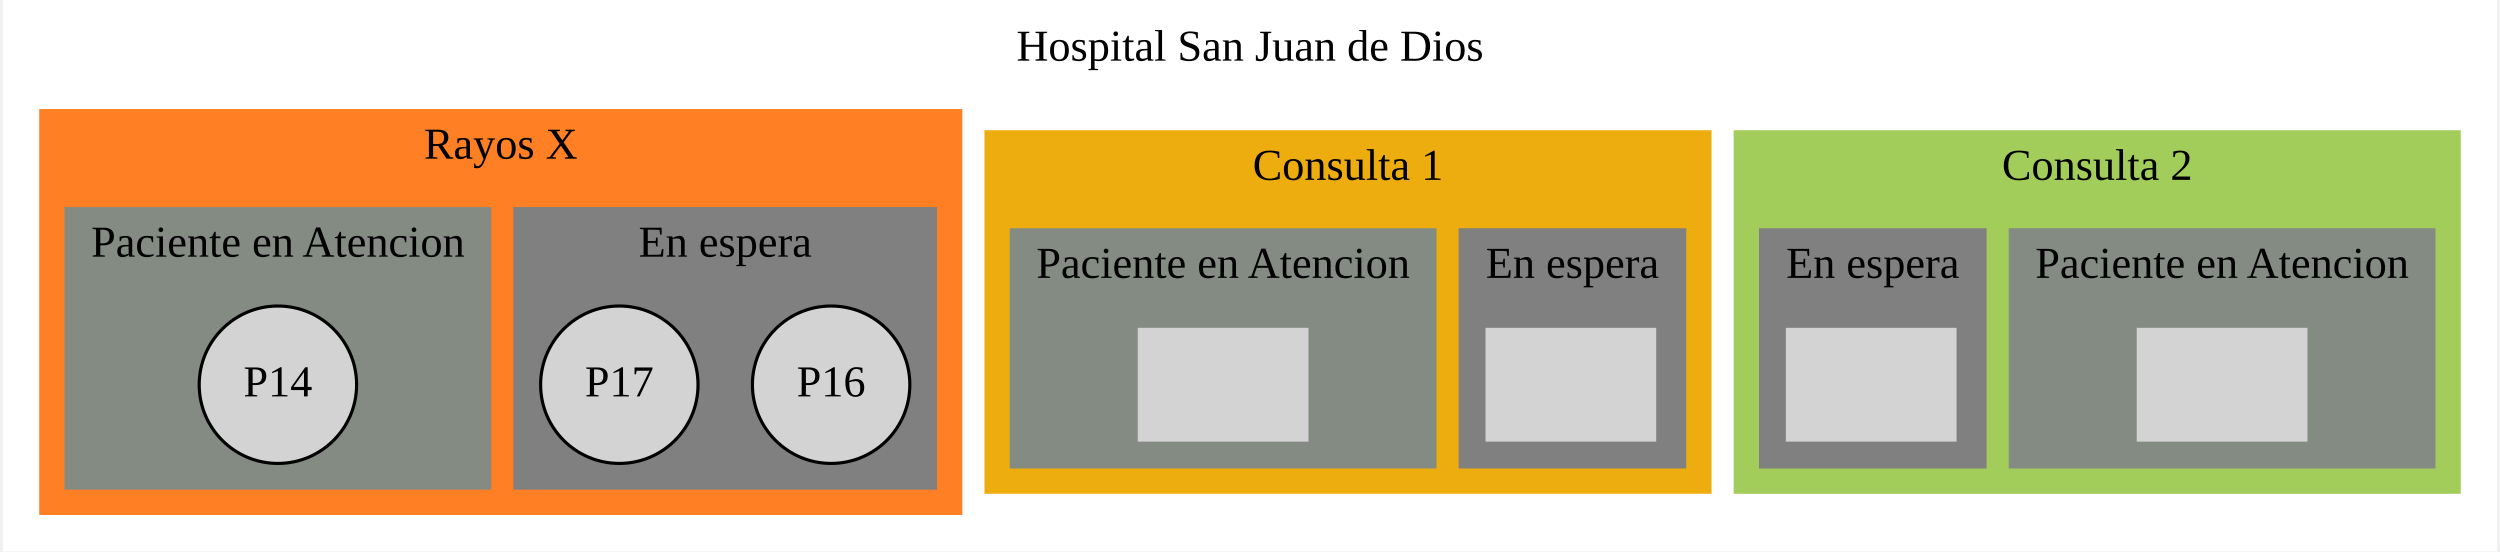
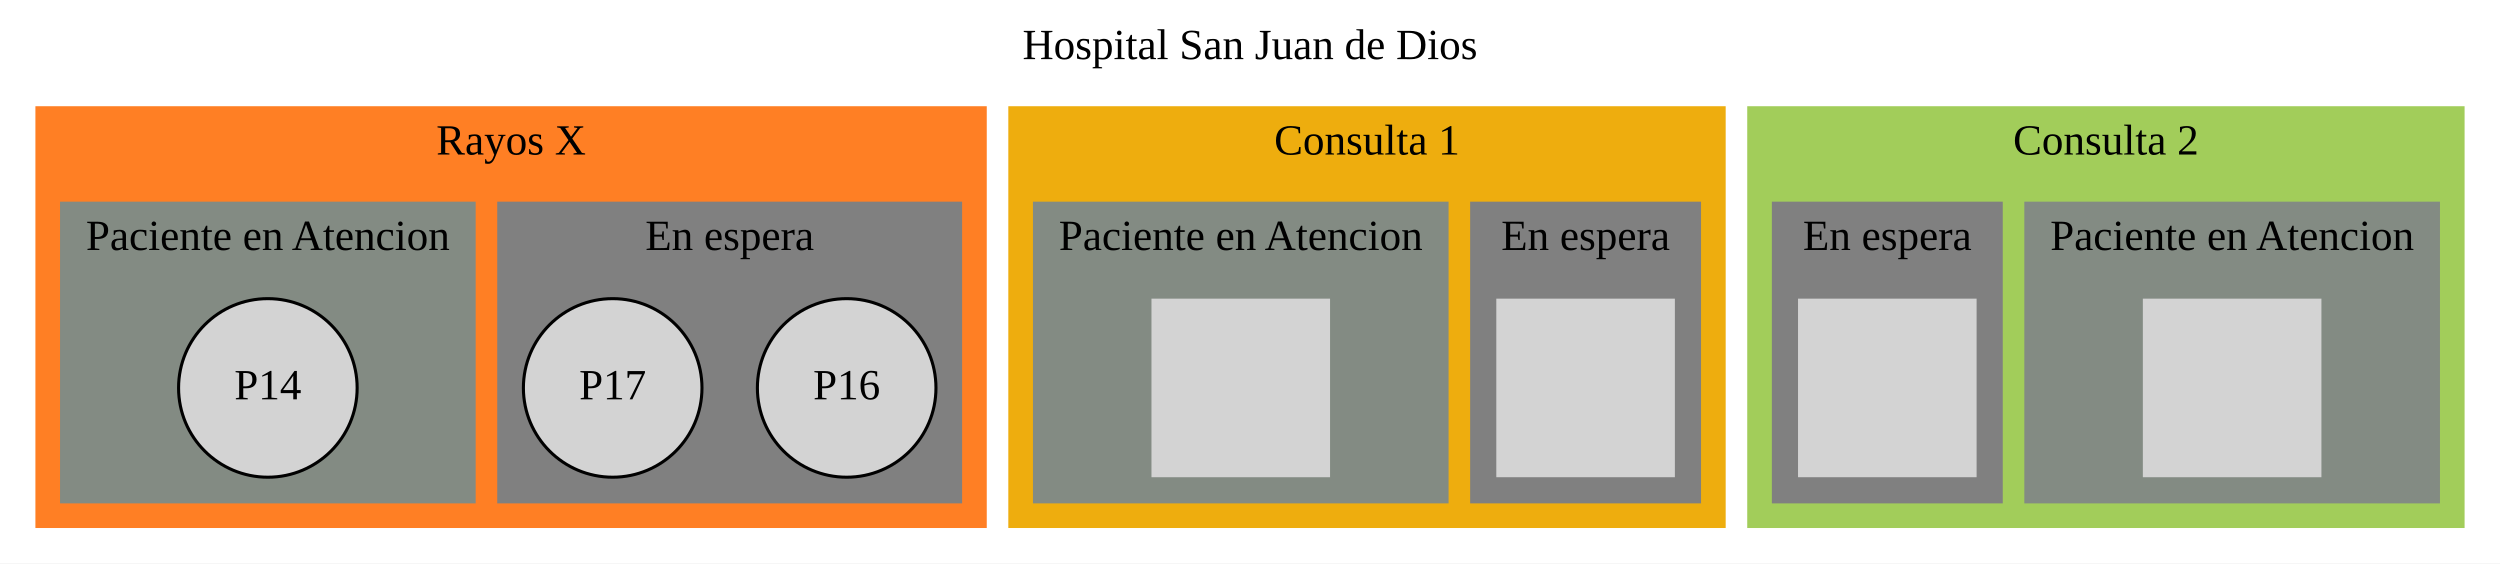
- <svg xmlns="http://www.w3.org/2000/svg" width="789pt" height="174pt" viewBox="0.00 0.00 789.00 174.40">
-   <g id="graph0" class="graph" transform="scale(1 1) rotate(0) translate(4 170.396)">
-     <polygon fill="white" stroke="none" points="-4,4 -4,-170.396 785,-170.396 785,4 -4,4" />
-     <text text-anchor="middle" x="390.5" y="-151.196" font-family="Times New Roman,serif" font-size="14.00">Hospital San Juan de Dios</text>
+ <svg xmlns="http://www.w3.org/2000/svg" width="812pt" height="183pt" viewBox="0.00 0.00 812.00 183.00">
+   <g id="graph0" class="graph" transform="scale(1 1) rotate(0) translate(4 179)">
+     <polygon fill="white" stroke="none" points="-4,4 -4,-179 808,-179 808,4 -4,4" />
+     <text text-anchor="middle" x="402" y="-159.8" font-family="Times New Roman,serif" font-size="14.00">Hospital San Juan de Dios</text>
+     <g id="clust7" class="cluster">
+       <polygon fill="#a2cd5a" stroke="#a2cd5a" points="564,-8 564,-144 796,-144 796,-8 564,-8" />
+       <text text-anchor="middle" x="680" y="-128.8" font-family="Times New Roman,serif" font-size="14.00">Consulta 2</text>
+     </g>
+     <g id="clust8" class="cluster">
+       <polygon fill="#838b83" stroke="#838b83" points="654,-16 654,-113 788,-113 788,-16 654,-16" />
+       <text text-anchor="middle" x="721" y="-97.8" font-family="Times New Roman,serif" font-size="14.00">Paciente en Atencion</text>
+     </g>
+     <g id="clust9" class="cluster">
+       <polygon fill="gray" stroke="gray" points="572,-16 572,-113 646,-113 646,-16 572,-16" />
+       <text text-anchor="middle" x="609" y="-97.8" font-family="Times New Roman,serif" font-size="14.00">En espera</text>
+     </g>
    <g id="clust1" class="cluster">
-       <polygon fill="#ff7f24" stroke="#ff7f24" points="8,-8 8,-135.396 299,-135.396 299,-8 8,-8" />
-       <text text-anchor="middle" x="153.5" y="-120.196" font-family="Times New Roman,serif" font-size="14.00">Rayos X</text>
+       <polygon fill="#ff7f24" stroke="#ff7f24" points="8,-8 8,-144 316,-144 316,-8 8,-8" />
+       <text text-anchor="middle" x="162" y="-128.8" font-family="Times New Roman,serif" font-size="14.00">Rayos X</text>
    </g>
    <g id="clust3" class="cluster">
-       <polygon fill="gray" stroke="gray" points="158,-16 158,-104.396 291,-104.396 291,-16 158,-16" />
-       <text text-anchor="middle" x="224.5" y="-89.196" font-family="Times New Roman,serif" font-size="14.00">En espera</text>
+       <polygon fill="gray" stroke="gray" points="158,-16 158,-113 308,-113 308,-16 158,-16" />
+       <text text-anchor="middle" x="233" y="-97.8" font-family="Times New Roman,serif" font-size="14.00">En espera</text>
    </g>
    <g id="clust2" class="cluster">
-       <polygon fill="#838b83" stroke="#838b83" points="16,-16 16,-104.396 150,-104.396 150,-16 16,-16" />
-       <text text-anchor="middle" x="83" y="-89.196" font-family="Times New Roman,serif" font-size="14.00">Paciente en Atencion</text>
-     </g>
-     <g id="clust7" class="cluster">
-       <polygon fill="#a2cd5a" stroke="#a2cd5a" points="544,-14.698 544,-128.698 773,-128.698 773,-14.698 544,-14.698" />
-       <text text-anchor="middle" x="658.5" y="-113.498" font-family="Times New Roman,serif" font-size="14.00">Consulta 2</text>
-     </g>
-     <g id="clust8" class="cluster">
-       <polygon fill="#838b83" stroke="#838b83" points="631,-22.698 631,-97.698 765,-97.698 765,-22.698 631,-22.698" />
-       <text text-anchor="middle" x="698" y="-82.498" font-family="Times New Roman,serif" font-size="14.00">Paciente en Atencion</text>
-     </g>
-     <g id="clust9" class="cluster">
-       <polygon fill="gray" stroke="gray" points="552,-22.698 552,-97.698 623,-97.698 623,-22.698 552,-22.698" />
-       <text text-anchor="middle" x="587.5" y="-82.498" font-family="Times New Roman,serif" font-size="14.00">En espera</text>
+       <polygon fill="#838b83" stroke="#838b83" points="16,-16 16,-113 150,-113 150,-16 16,-16" />
+       <text text-anchor="middle" x="83" y="-97.8" font-family="Times New Roman,serif" font-size="14.00">Paciente en Atencion</text>
    </g>
    <g id="clust4" class="cluster">
-       <polygon fill="#eead0e" stroke="#eead0e" points="307,-14.698 307,-128.698 536,-128.698 536,-14.698 307,-14.698" />
-       <text text-anchor="middle" x="421.5" y="-113.498" font-family="Times New Roman,serif" font-size="14.00">Consulta 1</text>
+       <polygon fill="#eead0e" stroke="#eead0e" points="324,-8 324,-144 556,-144 556,-8 324,-8" />
+       <text text-anchor="middle" x="440" y="-128.8" font-family="Times New Roman,serif" font-size="14.00">Consulta 1</text>
    </g>
    <g id="clust6" class="cluster">
-       <polygon fill="gray" stroke="gray" points="457,-22.698 457,-97.698 528,-97.698 528,-22.698 457,-22.698" />
-       <text text-anchor="middle" x="492.5" y="-82.498" font-family="Times New Roman,serif" font-size="14.00">En espera</text>
+       <polygon fill="gray" stroke="gray" points="474,-16 474,-113 548,-113 548,-16 474,-16" />
+       <text text-anchor="middle" x="511" y="-97.8" font-family="Times New Roman,serif" font-size="14.00">En espera</text>
    </g>
    <g id="clust5" class="cluster">
-       <polygon fill="#838b83" stroke="#838b83" points="315,-22.698 315,-97.698 449,-97.698 449,-22.698 315,-22.698" />
-       <text text-anchor="middle" x="382" y="-82.498" font-family="Times New Roman,serif" font-size="14.00">Paciente en Atencion</text>
+       <polygon fill="#838b83" stroke="#838b83" points="332,-16 332,-113 466,-113 466,-16 332,-16" />
+       <text text-anchor="middle" x="399" y="-97.8" font-family="Times New Roman,serif" font-size="14.00">Paciente en Atencion</text>
    </g>
    <g id="node1" class="node">
-       <ellipse fill="lightgrey" stroke="black" cx="83" cy="-48.698" rx="24.897" ry="24.897" />
-       <text text-anchor="middle" x="83" y="-44.998" font-family="Times New Roman,serif" font-size="14.00">P14</text>
+       <ellipse fill="lightgrey" stroke="black" cx="83" cy="-53" rx="29" ry="29" />
+       <text text-anchor="middle" x="83" y="-49.3" font-family="Times New Roman,serif" font-size="14.00">P14</text>
    </g>
    <g id="node2" class="node">
-       <ellipse fill="lightgrey" stroke="black" cx="258" cy="-48.698" rx="24.897" ry="24.897" />
-       <text text-anchor="middle" x="258" y="-44.998" font-family="Times New Roman,serif" font-size="14.00">P16</text>
+       <ellipse fill="lightgrey" stroke="black" cx="271" cy="-53" rx="29" ry="29" />
+       <text text-anchor="middle" x="271" y="-49.3" font-family="Times New Roman,serif" font-size="14.00">P16</text>
    </g>
    <g id="node3" class="node">
-       <ellipse fill="lightgrey" stroke="black" cx="191" cy="-48.698" rx="24.897" ry="24.897" />
-       <text text-anchor="middle" x="191" y="-44.998" font-family="Times New Roman,serif" font-size="14.00">P17</text>
+       <ellipse fill="lightgrey" stroke="black" cx="195" cy="-53" rx="29" ry="29" />
+       <text text-anchor="middle" x="195" y="-49.3" font-family="Times New Roman,serif" font-size="14.00">P17</text>
    </g>
    <g id="node4" class="node">
-       <polygon fill="lightgrey" stroke="none" points="409,-66.698 355,-66.698 355,-30.698 409,-30.698 409,-66.698" />
+       <polygon fill="lightgrey" stroke="none" points="428,-82 370,-82 370,-24 428,-24 428,-82" />
    </g>
    <g id="node5" class="node">
-       <polygon fill="lightgrey" stroke="none" points="519,-66.698 465,-66.698 465,-30.698 519,-30.698 519,-66.698" />
+       <polygon fill="lightgrey" stroke="none" points="540,-82 482,-82 482,-24 540,-24 540,-82" />
    </g>
    <g id="node6" class="node">
-       <polygon fill="lightgrey" stroke="none" points="725,-66.698 671,-66.698 671,-30.698 725,-30.698 725,-66.698" />
+       <polygon fill="lightgrey" stroke="none" points="750,-82 692,-82 692,-24 750,-24 750,-82" />
    </g>
    <g id="node7" class="node">
-       <polygon fill="lightgrey" stroke="none" points="614,-66.698 560,-66.698 560,-30.698 614,-30.698 614,-66.698" />
+       <polygon fill="lightgrey" stroke="none" points="638,-82 580,-82 580,-24 638,-24 638,-82" />
    </g>
  </g>
</svg>
